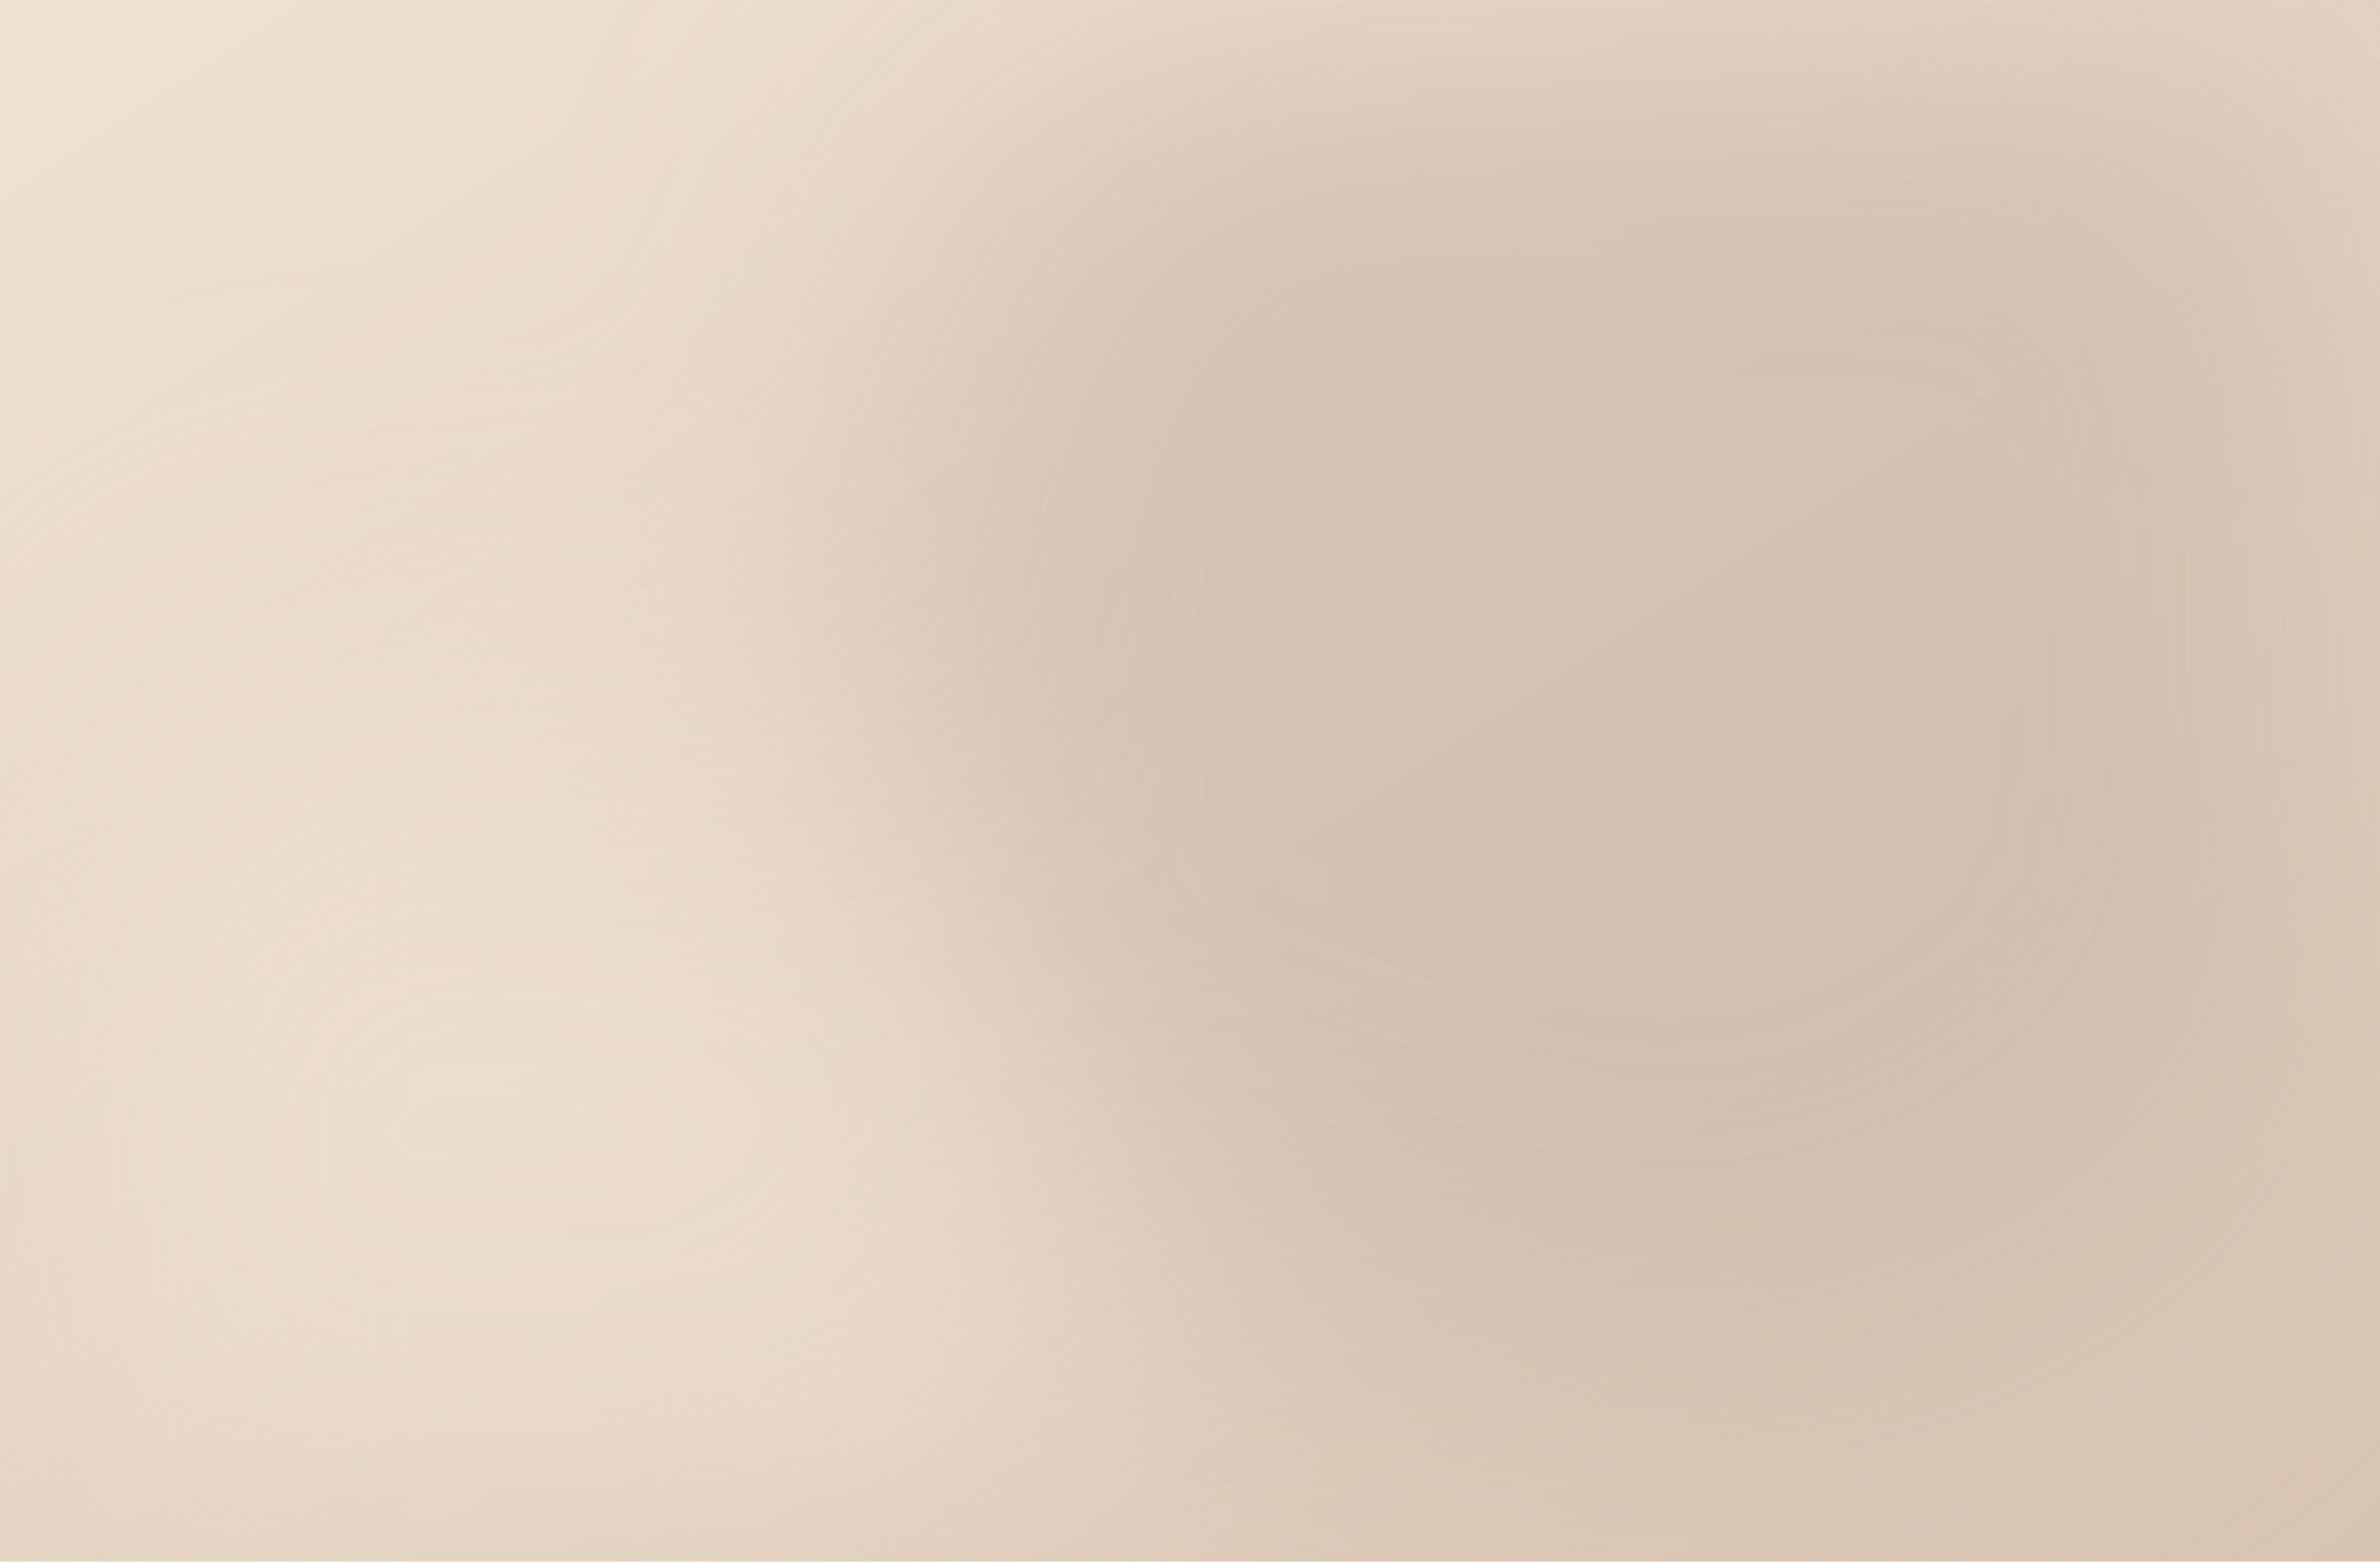
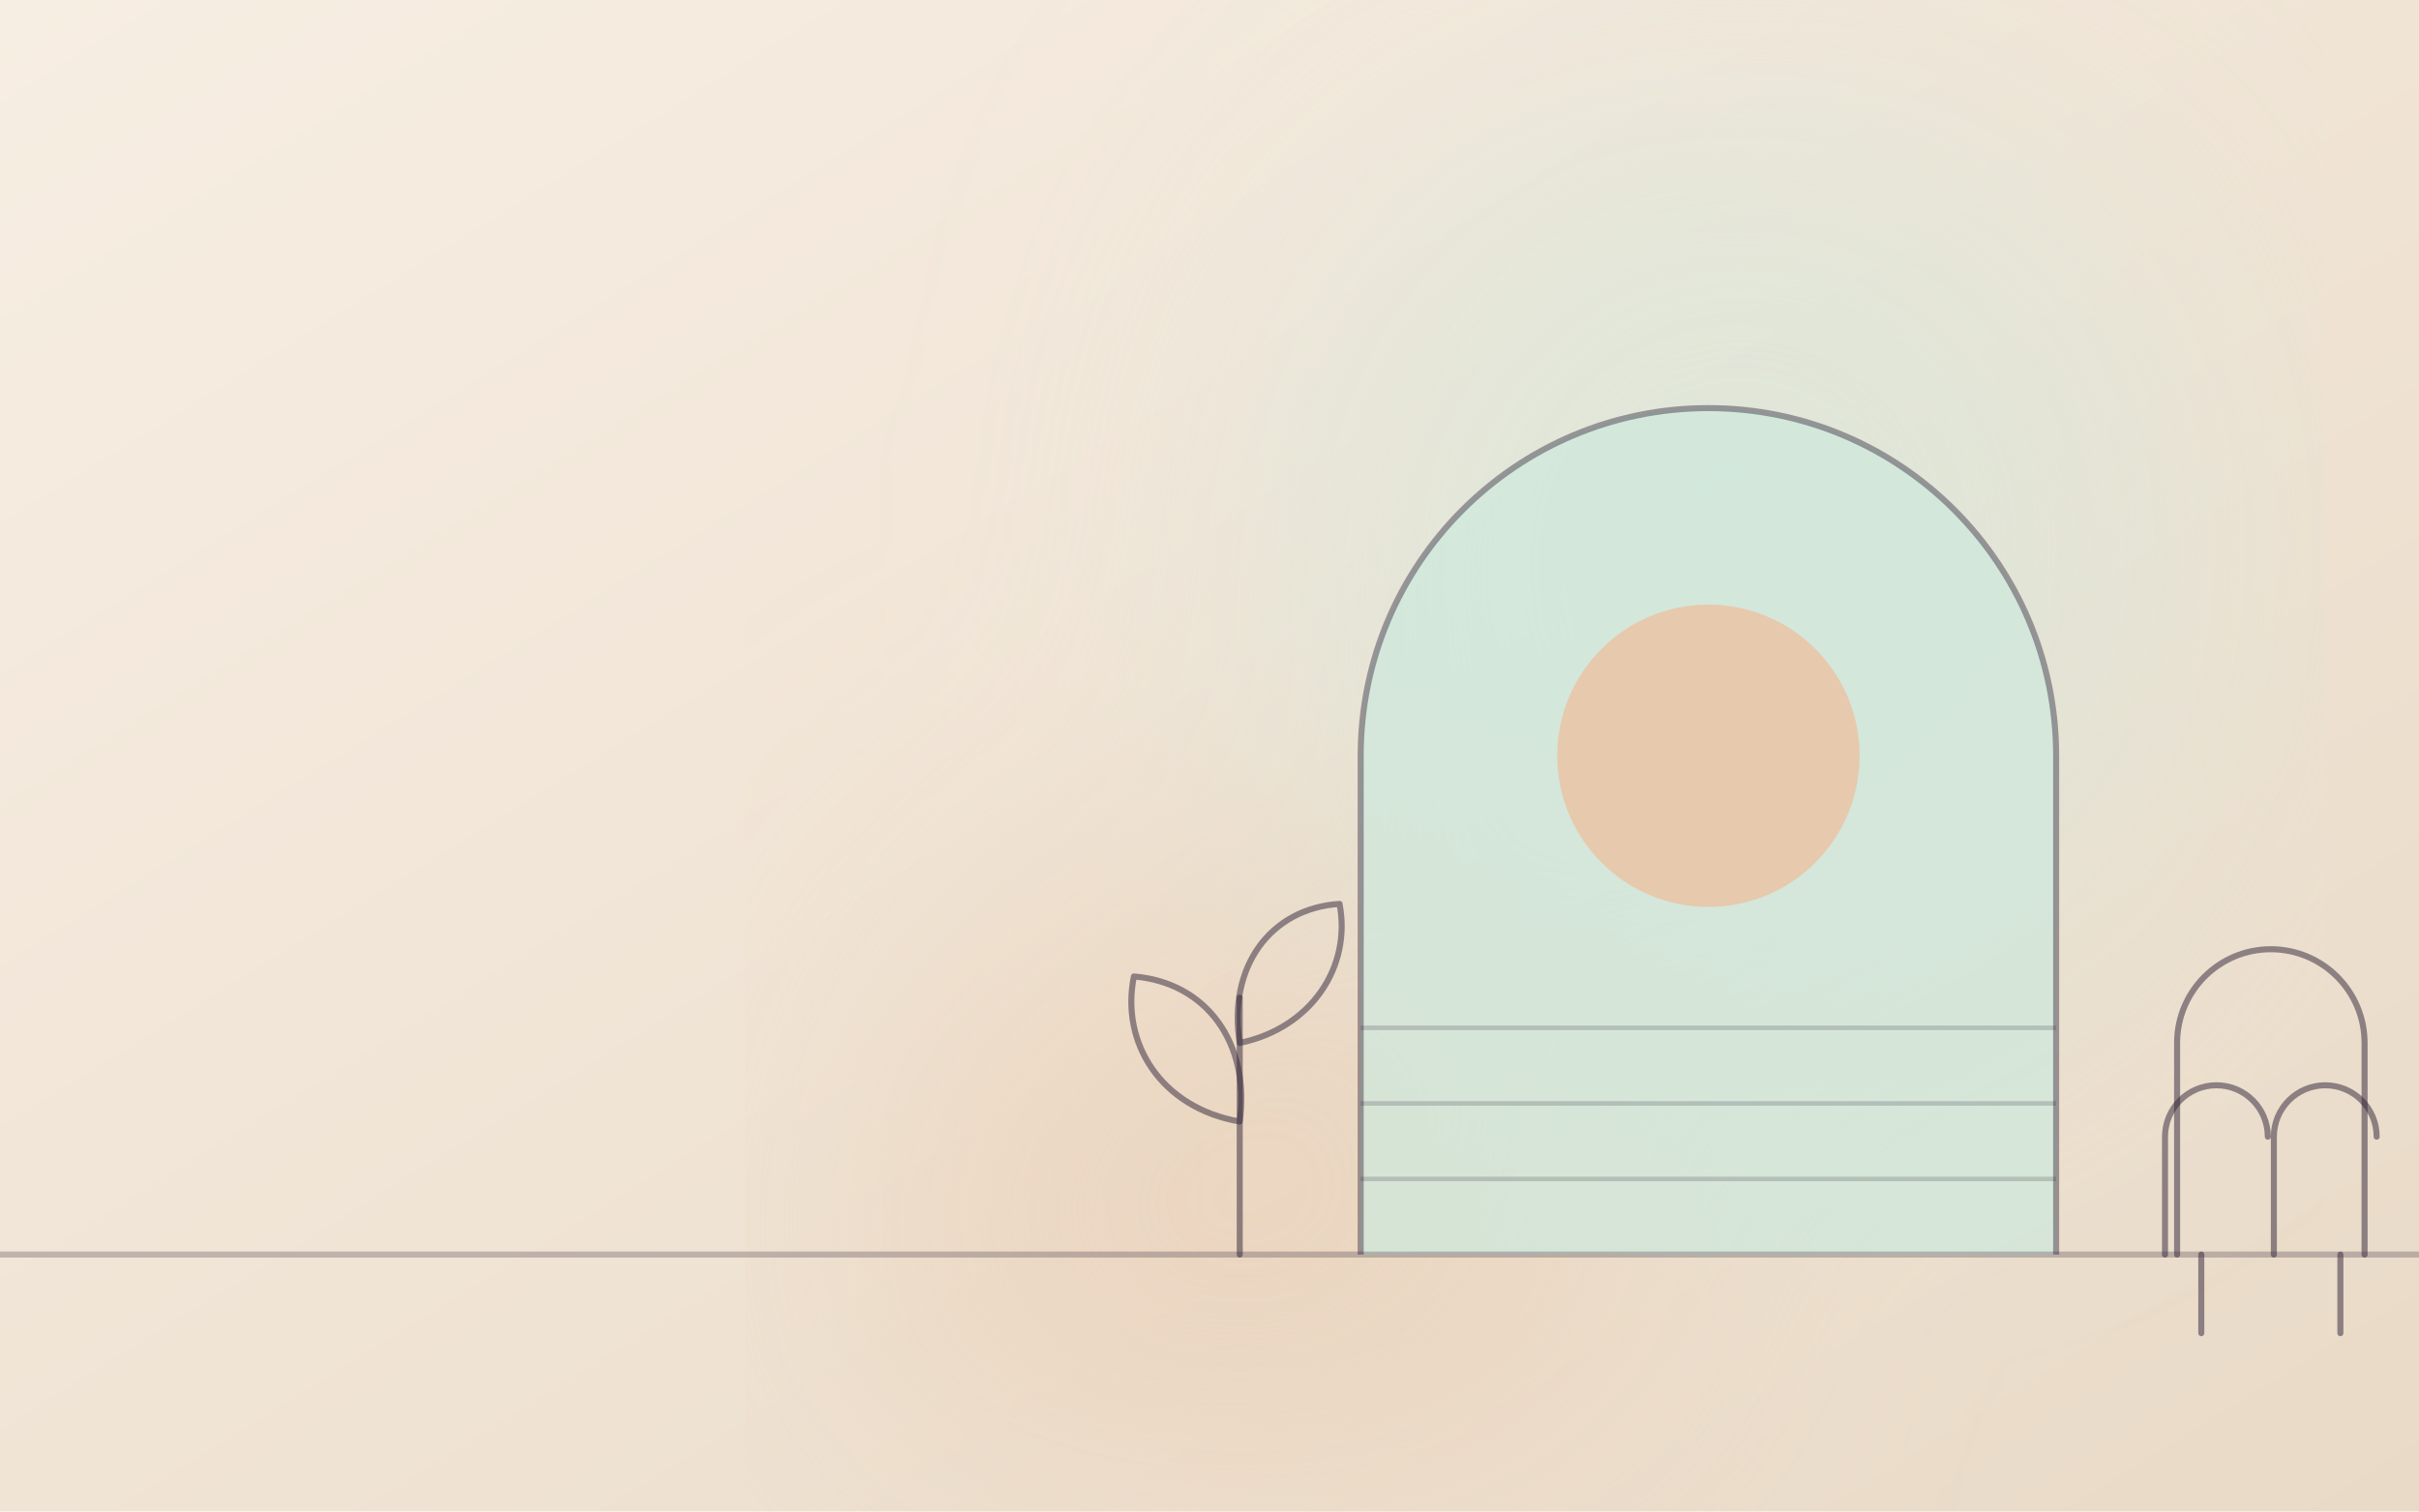
- <svg xmlns="http://www.w3.org/2000/svg" viewBox="0 0 1600 1050" width="1600" height="1050" role="img" aria-label="">
+ <svg xmlns="http://www.w3.org/2000/svg" viewBox="0 0 1600 1000" width="1600" height="1000" role="img">
  <defs>
-     <linearGradient id="g" x1="0" y1="0" x2="1" y2="1">
-       <stop offset="0" stop-color="#EFE2D4" />
-       <stop offset="1" stop-color="#D8C4B2" />
+     <linearGradient id="bg" x1="0" y1="0" x2="1" y2="1">
+       <stop offset="0" stop-color="#F7EEE3" />
+       <stop offset="1" stop-color="#E9DAC7" />
    </linearGradient>
-     <filter id="s">
+     <filter id="blur">
      <feGaussianBlur stdDeviation="114" />
    </filter>
+     <clipPath id="archH">
+       <path d="M900 830V500a230 230 0 0 1 460 0v330z" />
+     </clipPath>
  </defs>
-   <rect width="1600" height="1050" fill="url(#g)" />
-   <g filter="url(#s)" opacity=".6">
-     <circle cx="1120" cy="420" r="533" fill="#C9B7A8" />
-     <circle cx="320" cy="840" r="400" fill="#EFE2D4" />
+   <rect width="1600" height="1000" fill="url(#bg)" />
+   <g filter="url(#blur)" opacity=".5">
+     <circle cx="1150" cy="360" r="300" fill="#CFE8DC" />
+     <circle cx="820" cy="820" r="240" fill="#E7C9AE" />
  </g>
+   <g clip-path="url(#archH)">
+     <path d="M900 830V500a230 230 0 0 1 460 0v330z" fill="#CFE8DC" opacity=".75" />
+     <circle cx="1130" cy="500" r="100" fill="#E7C9AE" />
+     <g stroke="#2E2338" stroke-opacity=".2" stroke-width="3">
+       <path d="M900 680h460M900 730h460M900 780h460" />
+     </g>
+   </g>
+   <path d="M900 830V500a230 230 0 0 1 460 0v330" fill="none" stroke="#2E2338" stroke-opacity=".42" stroke-width="4" />
+   <g stroke="#2E2338" stroke-opacity=".5" stroke-width="4" fill="none" stroke-linecap="round" stroke-linejoin="round">
+     <path d="M1440 830V690a62 62 0 0 1 124 0v140" />
+     <path d="M1432 830v-78a34 34 0 0 1 68 0M1504 830v-78a34 34 0 0 1 68 0" />
+     <path d="M1456 830v52M1548 830v52" />
+     <path d="M820 830V660" />
+     <path d="M820 742c-52-9-79-52-70-96 48 4 77 44 70 96z" />
+     <path d="M820 690c48-10 74-51 66-92-46 3-74 42-66 92z" />
+   </g>
+   <path d="M0 830h1600" stroke="#2E2338" stroke-opacity=".26" stroke-width="4" />
</svg>
